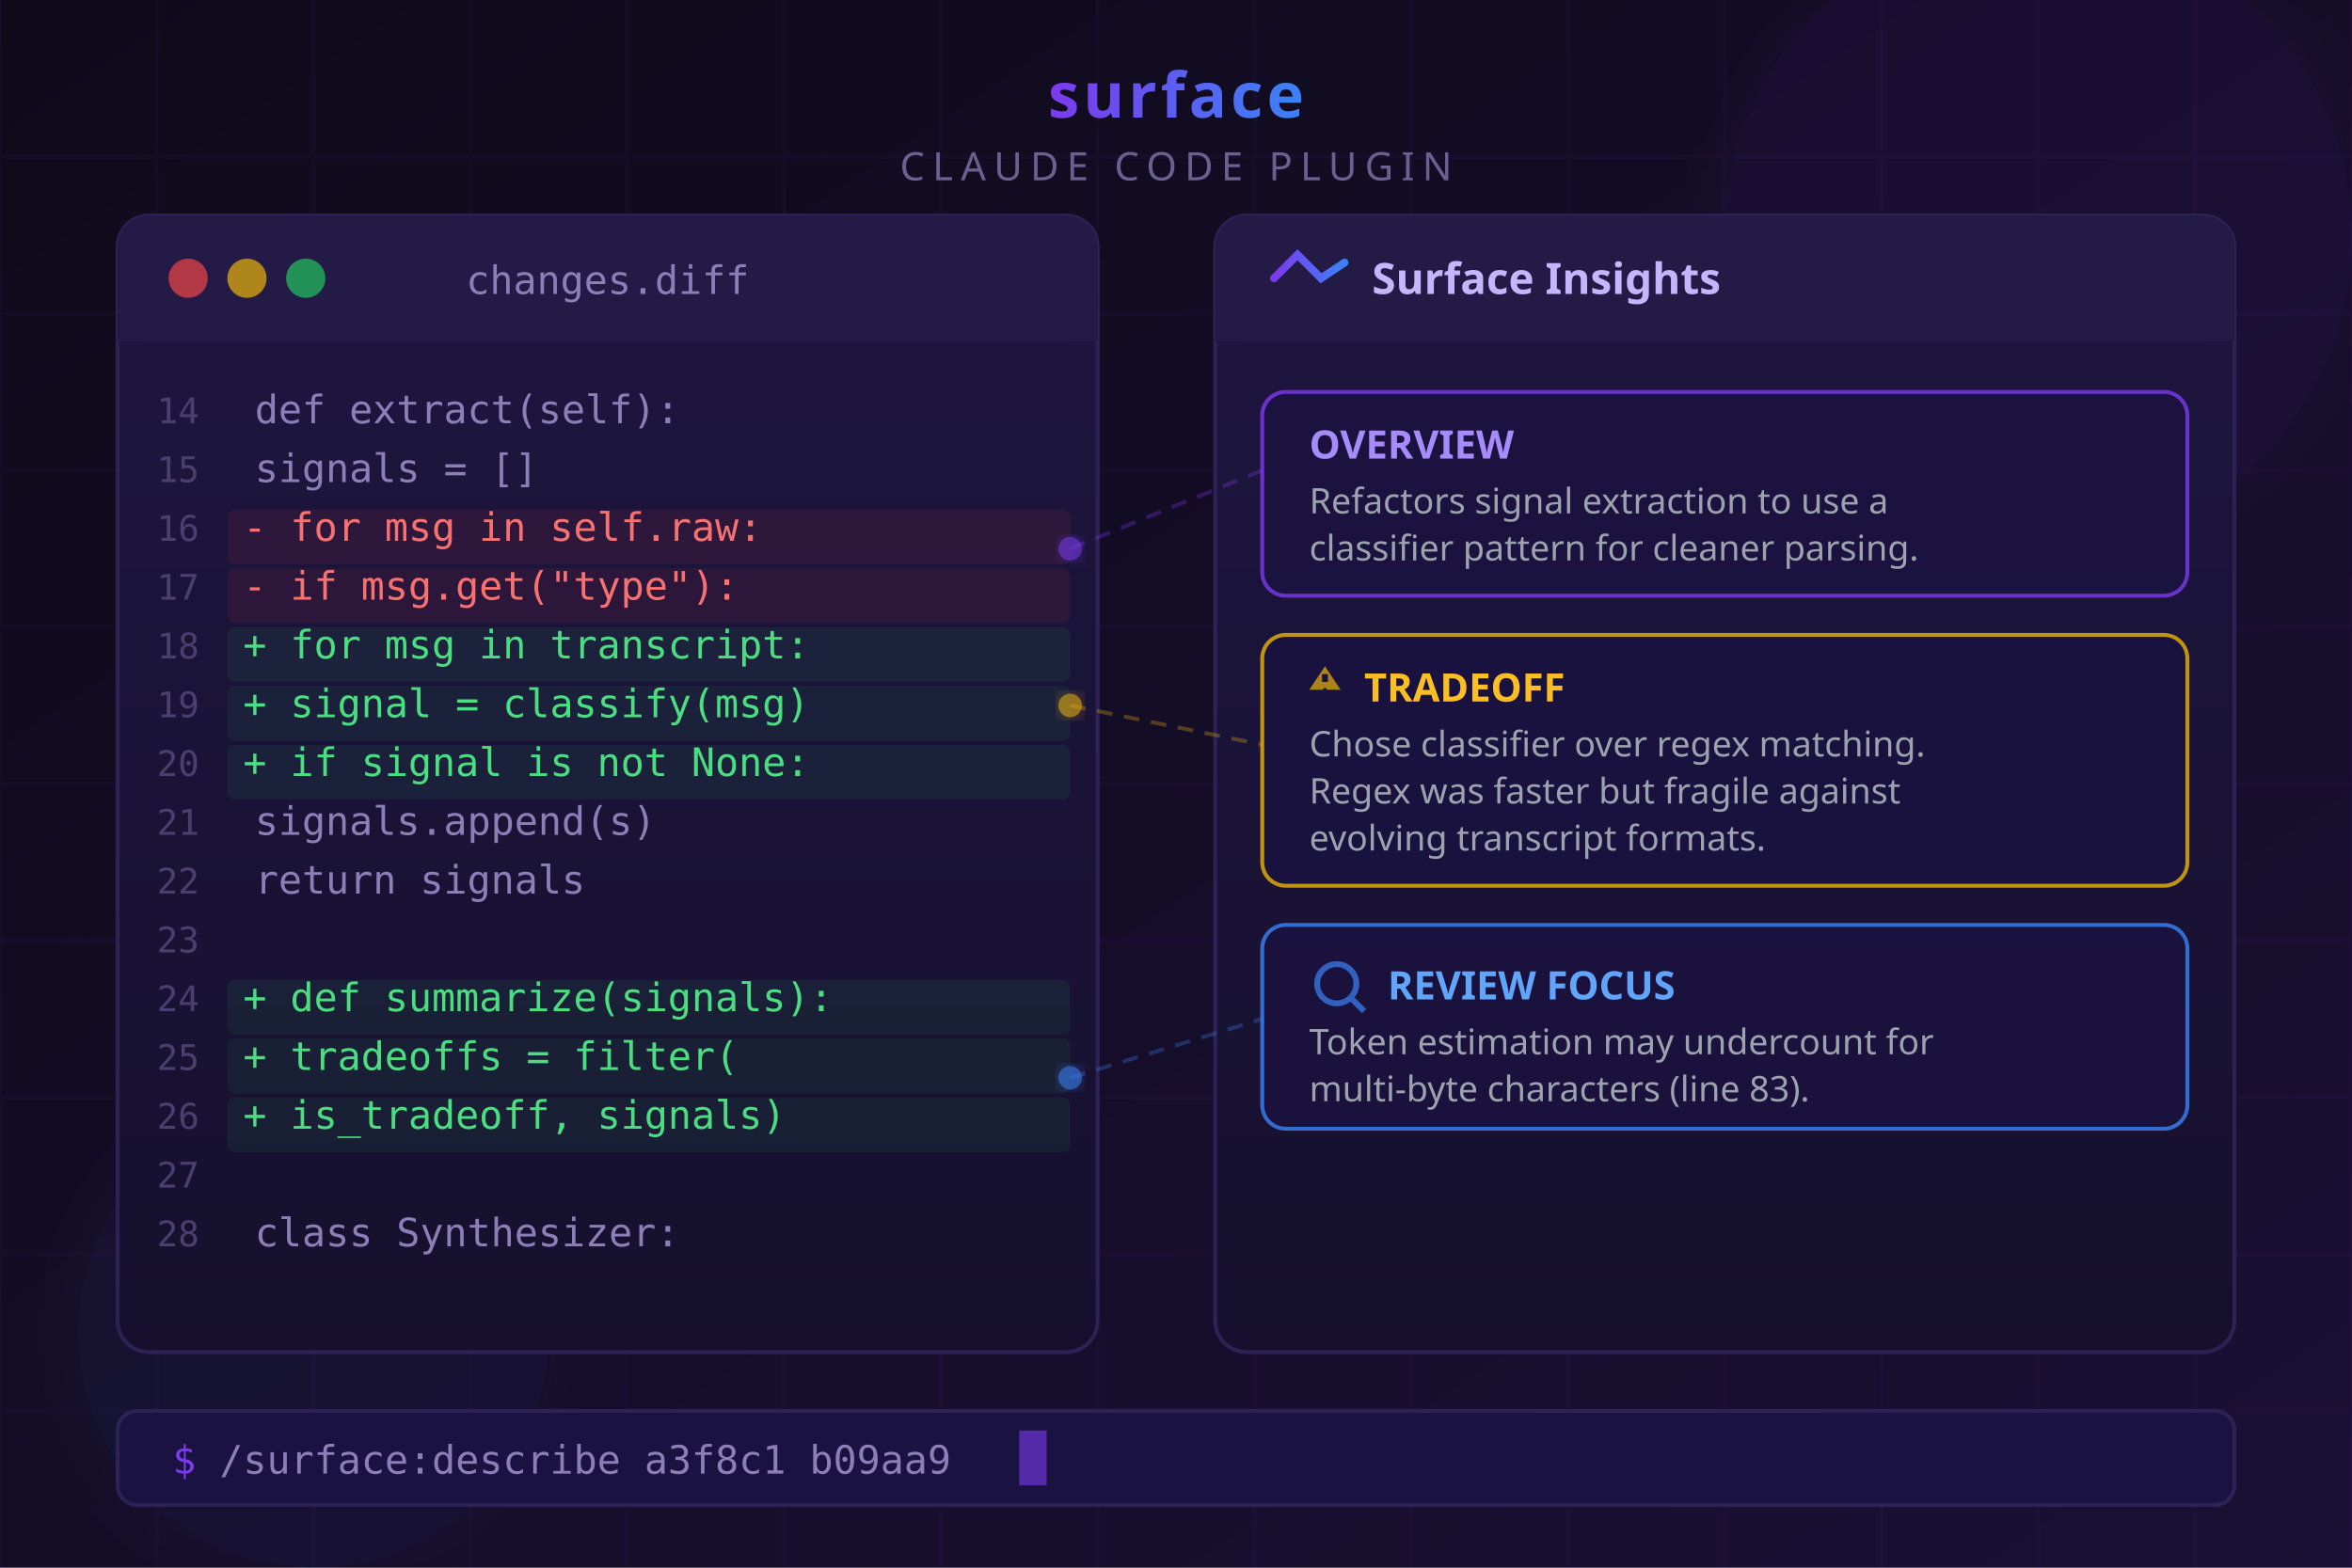
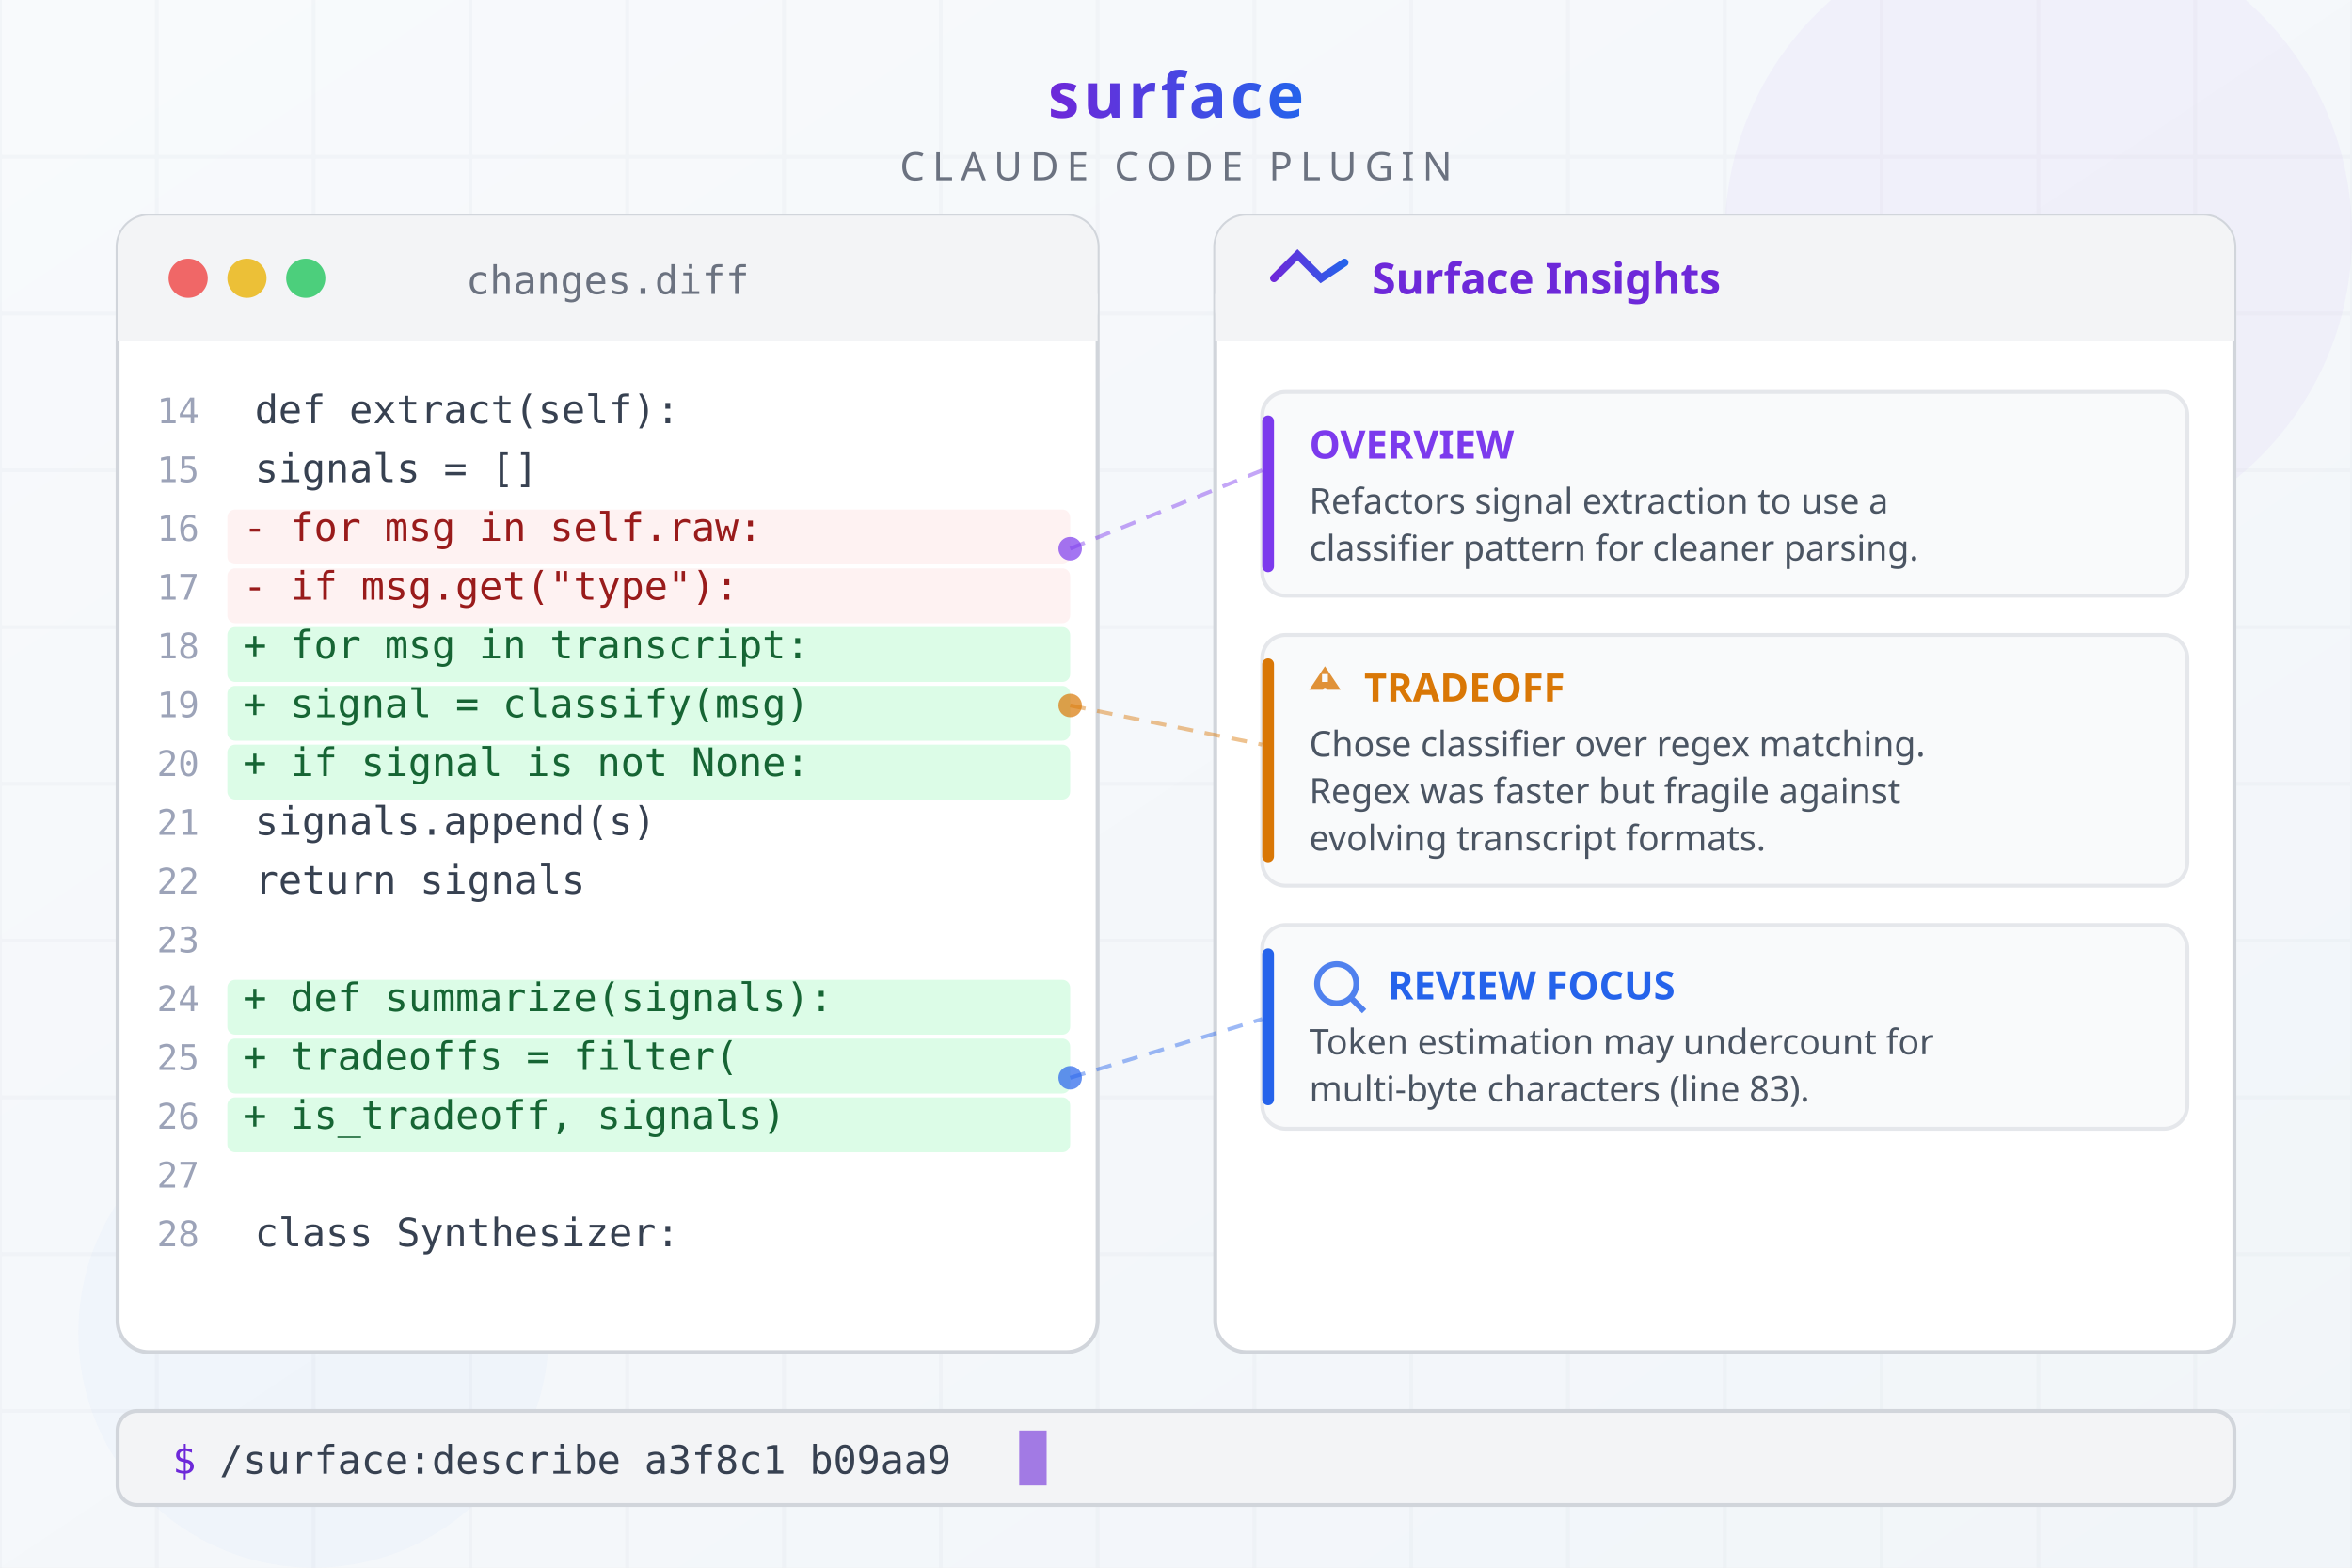
<svg xmlns="http://www.w3.org/2000/svg" width="600" height="400" viewBox="0 0 600 400">
  <defs>
    <linearGradient id="bg" x1="0%" y1="0%" x2="100%" y2="100%">
-       <stop offset="0%" style="stop-color:#0f0a1a;stop-opacity:1" />
-       <stop offset="100%" style="stop-color:#1a1035;stop-opacity:1" />
+       <stop offset="0%" style="stop-color:#f8fafc;stop-opacity:1" />
+       <stop offset="100%" style="stop-color:#f1f5f9;stop-opacity:1" />
    </linearGradient>
    <linearGradient id="accent" x1="0%" y1="0%" x2="100%" y2="0%">
-       <stop offset="0%" style="stop-color:#7c3aed;stop-opacity:1" />
-       <stop offset="100%" style="stop-color:#3b82f6;stop-opacity:1" />
+       <stop offset="0%" style="stop-color:#6d28d9;stop-opacity:1" />
+       <stop offset="100%" style="stop-color:#2563eb;stop-opacity:1" />
    </linearGradient>
-     <linearGradient id="cardGrad" x1="0%" y1="0%" x2="0%" y2="100%">
-       <stop offset="0%" style="stop-color:#1e1640;stop-opacity:1" />
-       <stop offset="100%" style="stop-color:#16102e;stop-opacity:1" />
-     </linearGradient>
-     <linearGradient id="greenLine" x1="0%" y1="0%" x2="100%" y2="0%">
-       <stop offset="0%" style="stop-color:#22c55e;stop-opacity:0.8" />
-       <stop offset="100%" style="stop-color:#22c55e;stop-opacity:0.3" />
-     </linearGradient>
-     <linearGradient id="redLine" x1="0%" y1="0%" x2="100%" y2="0%">
-       <stop offset="0%" style="stop-color:#ef4444;stop-opacity:0.8" />
-       <stop offset="100%" style="stop-color:#ef4444;stop-opacity:0.3" />
-     </linearGradient>
-     <filter id="glow">
-       <feGaussianBlur stdDeviation="3" result="blur" />
-       <feMerge>
-         <feMergeNode in="blur" />
-         <feMergeNode in="SourceGraphic" />
-       </feMerge>
-     </filter>
-     <filter id="softGlow">
-       <feGaussianBlur stdDeviation="8" result="blur" />
-       <feMerge>
-         <feMergeNode in="blur" />
-         <feMergeNode in="SourceGraphic" />
-       </feMerge>
-     </filter>
  </defs>
  <rect width="600" height="400" fill="url(#bg)" />
-   <g opacity="0.04">
-     <line x1="0" y1="0" x2="0" y2="400" stroke="#7c3aed" stroke-width="1" />
-     <line x1="40" y1="0" x2="40" y2="400" stroke="#7c3aed" stroke-width="1" />
-     <line x1="80" y1="0" x2="80" y2="400" stroke="#7c3aed" stroke-width="1" />
-     <line x1="120" y1="0" x2="120" y2="400" stroke="#7c3aed" stroke-width="1" />
-     <line x1="160" y1="0" x2="160" y2="400" stroke="#7c3aed" stroke-width="1" />
-     <line x1="200" y1="0" x2="200" y2="400" stroke="#7c3aed" stroke-width="1" />
-     <line x1="240" y1="0" x2="240" y2="400" stroke="#7c3aed" stroke-width="1" />
-     <line x1="280" y1="0" x2="280" y2="400" stroke="#7c3aed" stroke-width="1" />
-     <line x1="320" y1="0" x2="320" y2="400" stroke="#7c3aed" stroke-width="1" />
-     <line x1="360" y1="0" x2="360" y2="400" stroke="#7c3aed" stroke-width="1" />
-     <line x1="400" y1="0" x2="400" y2="400" stroke="#7c3aed" stroke-width="1" />
-     <line x1="440" y1="0" x2="440" y2="400" stroke="#7c3aed" stroke-width="1" />
-     <line x1="480" y1="0" x2="480" y2="400" stroke="#7c3aed" stroke-width="1" />
-     <line x1="520" y1="0" x2="520" y2="400" stroke="#7c3aed" stroke-width="1" />
-     <line x1="560" y1="0" x2="560" y2="400" stroke="#7c3aed" stroke-width="1" />
-     <line x1="600" y1="0" x2="600" y2="400" stroke="#7c3aed" stroke-width="1" />
-     <line x1="0" y1="40" x2="600" y2="40" stroke="#7c3aed" stroke-width="1" />
-     <line x1="0" y1="80" x2="600" y2="80" stroke="#7c3aed" stroke-width="1" />
-     <line x1="0" y1="120" x2="600" y2="120" stroke="#7c3aed" stroke-width="1" />
-     <line x1="0" y1="160" x2="600" y2="160" stroke="#7c3aed" stroke-width="1" />
-     <line x1="0" y1="200" x2="600" y2="200" stroke="#7c3aed" stroke-width="1" />
-     <line x1="0" y1="240" x2="600" y2="240" stroke="#7c3aed" stroke-width="1" />
-     <line x1="0" y1="280" x2="600" y2="280" stroke="#7c3aed" stroke-width="1" />
-     <line x1="0" y1="320" x2="600" y2="320" stroke="#7c3aed" stroke-width="1" />
-     <line x1="0" y1="360" x2="600" y2="360" stroke="#7c3aed" stroke-width="1" />
+   <g opacity="0.06">
+     <line x1="0" y1="0" x2="0" y2="400" stroke="#94a3b8" stroke-width="1" />
+     <line x1="40" y1="0" x2="40" y2="400" stroke="#94a3b8" stroke-width="1" />
+     <line x1="80" y1="0" x2="80" y2="400" stroke="#94a3b8" stroke-width="1" />
+     <line x1="120" y1="0" x2="120" y2="400" stroke="#94a3b8" stroke-width="1" />
+     <line x1="160" y1="0" x2="160" y2="400" stroke="#94a3b8" stroke-width="1" />
+     <line x1="200" y1="0" x2="200" y2="400" stroke="#94a3b8" stroke-width="1" />
+     <line x1="240" y1="0" x2="240" y2="400" stroke="#94a3b8" stroke-width="1" />
+     <line x1="280" y1="0" x2="280" y2="400" stroke="#94a3b8" stroke-width="1" />
+     <line x1="320" y1="0" x2="320" y2="400" stroke="#94a3b8" stroke-width="1" />
+     <line x1="360" y1="0" x2="360" y2="400" stroke="#94a3b8" stroke-width="1" />
+     <line x1="400" y1="0" x2="400" y2="400" stroke="#94a3b8" stroke-width="1" />
+     <line x1="440" y1="0" x2="440" y2="400" stroke="#94a3b8" stroke-width="1" />
+     <line x1="480" y1="0" x2="480" y2="400" stroke="#94a3b8" stroke-width="1" />
+     <line x1="520" y1="0" x2="520" y2="400" stroke="#94a3b8" stroke-width="1" />
+     <line x1="560" y1="0" x2="560" y2="400" stroke="#94a3b8" stroke-width="1" />
+     <line x1="600" y1="0" x2="600" y2="400" stroke="#94a3b8" stroke-width="1" />
+     <line x1="0" y1="40" x2="600" y2="40" stroke="#94a3b8" stroke-width="1" />
+     <line x1="0" y1="80" x2="600" y2="80" stroke="#94a3b8" stroke-width="1" />
+     <line x1="0" y1="120" x2="600" y2="120" stroke="#94a3b8" stroke-width="1" />
+     <line x1="0" y1="160" x2="600" y2="160" stroke="#94a3b8" stroke-width="1" />
+     <line x1="0" y1="200" x2="600" y2="200" stroke="#94a3b8" stroke-width="1" />
+     <line x1="0" y1="240" x2="600" y2="240" stroke="#94a3b8" stroke-width="1" />
+     <line x1="0" y1="280" x2="600" y2="280" stroke="#94a3b8" stroke-width="1" />
+     <line x1="0" y1="320" x2="600" y2="320" stroke="#94a3b8" stroke-width="1" />
+     <line x1="0" y1="360" x2="600" y2="360" stroke="#94a3b8" stroke-width="1" />
  </g>
-   <circle cx="520" cy="60" r="80" fill="#7c3aed" opacity="0.06" filter="url(#softGlow)" />
-   <circle cx="80" cy="340" r="60" fill="#3b82f6" opacity="0.05" filter="url(#softGlow)" />
-   <rect x="30" y="55" width="250" height="290" rx="8" fill="url(#cardGrad)" stroke="#2d2255" stroke-width="1" />
-   <rect x="30" y="55" width="250" height="32" rx="8" fill="#231a45" />
-   <rect x="30" y="75" width="250" height="12" fill="#231a45" />
-   <circle cx="48" cy="71" r="5" fill="#ef4444" opacity="0.7" />
-   <circle cx="63" cy="71" r="5" fill="#eab308" opacity="0.7" />
-   <circle cx="78" cy="71" r="5" fill="#22c55e" opacity="0.7" />
-   <text x="155" y="75" text-anchor="middle" font-family="monospace" font-size="10" fill="#8b7fb8">changes.diff</text>
+   <circle cx="520" cy="60" r="80" fill="#7c3aed" opacity="0.04" />
+   <circle cx="80" cy="340" r="60" fill="#3b82f6" opacity="0.03" />
+   <rect x="30" y="55" width="250" height="290" rx="8" fill="#ffffff" stroke="#d1d5db" stroke-width="1" />
+   <rect x="30" y="55" width="250" height="32" rx="8" fill="#f3f4f6" />
+   <rect x="30" y="75" width="250" height="12" fill="#f3f4f6" />
+   <circle cx="48" cy="71" r="5" fill="#ef4444" opacity="0.8" />
+   <circle cx="63" cy="71" r="5" fill="#eab308" opacity="0.8" />
+   <circle cx="78" cy="71" r="5" fill="#22c55e" opacity="0.8" />
+   <text x="155" y="75" text-anchor="middle" font-family="monospace" font-size="10" fill="#6b7280">changes.diff</text>
  <g font-family="monospace" font-size="10">
-     <text x="40" y="108" fill="#4a4070" font-size="9">14</text>
-     <text x="40" y="123" fill="#4a4070" font-size="9">15</text>
-     <text x="40" y="138" fill="#4a4070" font-size="9">16</text>
-     <text x="40" y="153" fill="#4a4070" font-size="9">17</text>
-     <text x="40" y="168" fill="#4a4070" font-size="9">18</text>
-     <text x="40" y="183" fill="#4a4070" font-size="9">19</text>
-     <text x="40" y="198" fill="#4a4070" font-size="9">20</text>
-     <text x="40" y="213" fill="#4a4070" font-size="9">21</text>
-     <text x="40" y="228" fill="#4a4070" font-size="9">22</text>
-     <text x="40" y="243" fill="#4a4070" font-size="9">23</text>
-     <text x="40" y="258" fill="#4a4070" font-size="9">24</text>
-     <text x="40" y="273" fill="#4a4070" font-size="9">25</text>
-     <text x="40" y="288" fill="#4a4070" font-size="9">26</text>
-     <text x="40" y="303" fill="#4a4070" font-size="9">27</text>
-     <text x="40" y="318" fill="#4a4070" font-size="9">28</text>
-     <text x="65" y="108" fill="#8b7fb8"> def extract(self):</text>
-     <text x="65" y="123" fill="#8b7fb8">   signals = []</text>
-     <rect x="58" y="130" width="215" height="14" fill="#ef4444" opacity="0.08" rx="2" />
-     <text x="62" y="138" fill="#f87171">-  for msg in self.raw:</text>
-     <rect x="58" y="145" width="215" height="14" fill="#ef4444" opacity="0.08" rx="2" />
-     <text x="62" y="153" fill="#f87171">-    if msg.get("type"):</text>
-     <rect x="58" y="160" width="215" height="14" fill="#22c55e" opacity="0.08" rx="2" />
-     <text x="62" y="168" fill="#4ade80">+  for msg in transcript:</text>
-     <rect x="58" y="175" width="215" height="14" fill="#22c55e" opacity="0.08" rx="2" />
-     <text x="62" y="183" fill="#4ade80">+    signal = classify(msg)</text>
-     <rect x="58" y="190" width="215" height="14" fill="#22c55e" opacity="0.08" rx="2" />
-     <text x="62" y="198" fill="#4ade80">+    if signal is not None:</text>
-     <text x="65" y="213" fill="#8b7fb8">     signals.append(s)</text>
-     <text x="65" y="228" fill="#8b7fb8">   return signals</text>
-     <text x="65" y="243" fill="#8b7fb8" />
-     <rect x="58" y="250" width="215" height="14" fill="#22c55e" opacity="0.08" rx="2" />
-     <text x="62" y="258" fill="#4ade80">+ def summarize(signals):</text>
-     <rect x="58" y="265" width="215" height="14" fill="#22c55e" opacity="0.08" rx="2" />
-     <text x="62" y="273" fill="#4ade80">+   tradeoffs = filter(</text>
-     <rect x="58" y="280" width="215" height="14" fill="#22c55e" opacity="0.08" rx="2" />
-     <text x="62" y="288" fill="#4ade80">+     is_tradeoff, signals)</text>
-     <text x="65" y="303" fill="#8b7fb8"> </text>
-     <text x="65" y="318" fill="#8b7fb8"> class Synthesizer:</text>
+     <text x="40" y="108" fill="#9ca3b8" font-size="9">14</text>
+     <text x="40" y="123" fill="#9ca3b8" font-size="9">15</text>
+     <text x="40" y="138" fill="#9ca3b8" font-size="9">16</text>
+     <text x="40" y="153" fill="#9ca3b8" font-size="9">17</text>
+     <text x="40" y="168" fill="#9ca3b8" font-size="9">18</text>
+     <text x="40" y="183" fill="#9ca3b8" font-size="9">19</text>
+     <text x="40" y="198" fill="#9ca3b8" font-size="9">20</text>
+     <text x="40" y="213" fill="#9ca3b8" font-size="9">21</text>
+     <text x="40" y="228" fill="#9ca3b8" font-size="9">22</text>
+     <text x="40" y="243" fill="#9ca3b8" font-size="9">23</text>
+     <text x="40" y="258" fill="#9ca3b8" font-size="9">24</text>
+     <text x="40" y="273" fill="#9ca3b8" font-size="9">25</text>
+     <text x="40" y="288" fill="#9ca3b8" font-size="9">26</text>
+     <text x="40" y="303" fill="#9ca3b8" font-size="9">27</text>
+     <text x="40" y="318" fill="#9ca3b8" font-size="9">28</text>
+     <text x="65" y="108" fill="#374151"> def extract(self):</text>
+     <text x="65" y="123" fill="#374151">   signals = []</text>
+     <rect x="58" y="130" width="215" height="14" fill="#fef2f2" rx="2" />
+     <text x="62" y="138" fill="#991b1b">-  for msg in self.raw:</text>
+     <rect x="58" y="145" width="215" height="14" fill="#fef2f2" rx="2" />
+     <text x="62" y="153" fill="#991b1b">-    if msg.get("type"):</text>
+     <rect x="58" y="160" width="215" height="14" fill="#dcfce7" rx="2" />
+     <text x="62" y="168" fill="#166534">+  for msg in transcript:</text>
+     <rect x="58" y="175" width="215" height="14" fill="#dcfce7" rx="2" />
+     <text x="62" y="183" fill="#166534">+    signal = classify(msg)</text>
+     <rect x="58" y="190" width="215" height="14" fill="#dcfce7" rx="2" />
+     <text x="62" y="198" fill="#166534">+    if signal is not None:</text>
+     <text x="65" y="213" fill="#374151">     signals.append(s)</text>
+     <text x="65" y="228" fill="#374151">   return signals</text>
+     <text x="65" y="243" fill="#374151" />
+     <rect x="58" y="250" width="215" height="14" fill="#dcfce7" rx="2" />
+     <text x="62" y="258" fill="#166534">+ def summarize(signals):</text>
+     <rect x="58" y="265" width="215" height="14" fill="#dcfce7" rx="2" />
+     <text x="62" y="273" fill="#166534">+   tradeoffs = filter(</text>
+     <rect x="58" y="280" width="215" height="14" fill="#dcfce7" rx="2" />
+     <text x="62" y="288" fill="#166534">+     is_tradeoff, signals)</text>
+     <text x="65" y="303" fill="#374151"> </text>
+     <text x="65" y="318" fill="#374151"> class Synthesizer:</text>
  </g>
-   <rect x="310" y="55" width="260" height="290" rx="8" fill="url(#cardGrad)" stroke="#2d2255" stroke-width="1" />
-   <rect x="310" y="55" width="260" height="32" rx="8" fill="#231a45" />
-   <rect x="310" y="75" width="260" height="12" fill="#231a45" />
+   <rect x="310" y="55" width="260" height="290" rx="8" fill="#ffffff" stroke="#d1d5db" stroke-width="1" />
+   <rect x="310" y="55" width="260" height="32" rx="8" fill="#f3f4f6" />
+   <rect x="310" y="75" width="260" height="12" fill="#f3f4f6" />
  <g transform="translate(325, 63)">
    <path d="M0 8 L6 2 L12 8 L18 4" stroke="url(#accent)" stroke-width="2" fill="none" stroke-linecap="round" />
  </g>
-   <text x="350" y="75" font-family="system-ui, sans-serif" font-size="11" fill="#c4b5fd" font-weight="600">Surface Insights</text>
-   <rect x="322" y="100" width="236" height="52" rx="6" fill="#1a1240" stroke="#7c3aed" stroke-width="1" opacity="0.8" />
-   <text x="334" y="117" font-family="system-ui, sans-serif" font-size="10" fill="#a78bfa" font-weight="700">OVERVIEW</text>
-   <text x="334" y="131" font-family="system-ui, sans-serif" font-size="9" fill="#9ca3af">Refactors signal extraction to use a</text>
-   <text x="334" y="143" font-family="system-ui, sans-serif" font-size="9" fill="#9ca3af">classifier pattern for cleaner parsing.</text>
-   <rect x="322" y="162" width="236" height="64" rx="6" fill="#1a1240" stroke="#eab308" stroke-width="1" opacity="0.8" />
+   <text x="350" y="75" font-family="system-ui, sans-serif" font-size="11" fill="#6d28d9" font-weight="600">Surface Insights</text>
+   <rect x="322" y="100" width="236" height="52" rx="6" fill="#f9fafb" stroke="#e5e7eb" stroke-width="1" />
+   <rect x="322" y="106" width="3" height="40" rx="1.5" fill="#7c3aed" />
+   <text x="334" y="117" font-family="system-ui, sans-serif" font-size="10" fill="#7c3aed" font-weight="700">OVERVIEW</text>
+   <text x="334" y="131" font-family="system-ui, sans-serif" font-size="9" fill="#4b5563">Refactors signal extraction to use a</text>
+   <text x="334" y="143" font-family="system-ui, sans-serif" font-size="9" fill="#4b5563">classifier pattern for cleaner parsing.</text>
+   <rect x="322" y="162" width="236" height="64" rx="6" fill="#f9fafb" stroke="#e5e7eb" stroke-width="1" />
+   <rect x="322" y="168" width="3" height="52" rx="1.5" fill="#d97706" />
  <g transform="translate(334, 176)">
-     <path d="M0 0 L4 -6 L8 0 Z" fill="#eab308" opacity="0.7" />
-     <line x1="4" y1="-4" x2="4" y2="-2" stroke="#1a1240" stroke-width="1.5" />
-     <circle cx="4" cy="0" r="0.5" fill="#1a1240" />
+     <path d="M0 0 L4 -6 L8 0 Z" fill="#d97706" opacity="0.8" />
+     <line x1="4" y1="-4" x2="4" y2="-2" stroke="#f9fafb" stroke-width="1.5" />
+     <circle cx="4" cy="0" r="0.5" fill="#f9fafb" />
  </g>
-   <text x="348" y="179" font-family="system-ui, sans-serif" font-size="10" fill="#fbbf24" font-weight="700">TRADEOFF</text>
-   <text x="334" y="193" font-family="system-ui, sans-serif" font-size="9" fill="#9ca3af">Chose classifier over regex matching.</text>
-   <text x="334" y="205" font-family="system-ui, sans-serif" font-size="9" fill="#9ca3af">Regex was faster but fragile against</text>
-   <text x="334" y="217" font-family="system-ui, sans-serif" font-size="9" fill="#9ca3af">evolving transcript formats.</text>
-   <rect x="322" y="236" width="236" height="52" rx="6" fill="#1a1240" stroke="#3b82f6" stroke-width="1" opacity="0.8" />
+   <text x="348" y="179" font-family="system-ui, sans-serif" font-size="10" fill="#d97706" font-weight="700">TRADEOFF</text>
+   <text x="334" y="193" font-family="system-ui, sans-serif" font-size="9" fill="#4b5563">Chose classifier over regex matching.</text>
+   <text x="334" y="205" font-family="system-ui, sans-serif" font-size="9" fill="#4b5563">Regex was faster but fragile against</text>
+   <text x="334" y="217" font-family="system-ui, sans-serif" font-size="9" fill="#4b5563">evolving transcript formats.</text>
+   <rect x="322" y="236" width="236" height="52" rx="6" fill="#f9fafb" stroke="#e5e7eb" stroke-width="1" />
+   <rect x="322" y="242" width="3" height="40" rx="1.5" fill="#2563eb" />
  <g transform="translate(336, 253)">
-     <circle cx="5" cy="-2" r="5" fill="none" stroke="#3b82f6" stroke-width="1.5" opacity="0.7" />
-     <line x1="9" y1="2" x2="12" y2="5" stroke="#3b82f6" stroke-width="1.5" opacity="0.7" />
+     <circle cx="5" cy="-2" r="5" fill="none" stroke="#2563eb" stroke-width="1.5" opacity="0.8" />
+     <line x1="9" y1="2" x2="12" y2="5" stroke="#2563eb" stroke-width="1.5" opacity="0.8" />
  </g>
-   <text x="354" y="255" font-family="system-ui, sans-serif" font-size="10" fill="#60a5fa" font-weight="700">REVIEW FOCUS</text>
-   <text x="334" y="269" font-family="system-ui, sans-serif" font-size="9" fill="#9ca3af">Token estimation may undercount for</text>
-   <text x="334" y="281" font-family="system-ui, sans-serif" font-size="9" fill="#9ca3af">multi-byte characters (line 83).</text>
-   <g opacity="0.3">
+   <text x="354" y="255" font-family="system-ui, sans-serif" font-size="10" fill="#2563eb" font-weight="700">REVIEW FOCUS</text>
+   <text x="334" y="269" font-family="system-ui, sans-serif" font-size="9" fill="#4b5563">Token estimation may undercount for</text>
+   <text x="334" y="281" font-family="system-ui, sans-serif" font-size="9" fill="#4b5563">multi-byte characters (line 83).</text>
+   <g opacity="0.45">
    <line x1="273" y1="140" x2="322" y2="120" stroke="#7c3aed" stroke-width="1" stroke-dasharray="4,3" />
-     <line x1="273" y1="180" x2="322" y2="190" stroke="#eab308" stroke-width="1" stroke-dasharray="4,3" />
-     <line x1="273" y1="275" x2="322" y2="260" stroke="#3b82f6" stroke-width="1" stroke-dasharray="4,3" />
+     <line x1="273" y1="180" x2="322" y2="190" stroke="#d97706" stroke-width="1" stroke-dasharray="4,3" />
+     <line x1="273" y1="275" x2="322" y2="260" stroke="#2563eb" stroke-width="1" stroke-dasharray="4,3" />
  </g>
-   <circle cx="273" cy="140" r="3" fill="#7c3aed" opacity="0.6" filter="url(#glow)" />
-   <circle cx="273" cy="180" r="3" fill="#eab308" opacity="0.6" filter="url(#glow)" />
-   <circle cx="273" cy="275" r="3" fill="#3b82f6" opacity="0.6" filter="url(#glow)" />
-   <rect x="30" y="360" width="540" height="24" rx="5" fill="#1a1240" stroke="#2d2255" stroke-width="1" />
-   <text x="44" y="376" font-family="monospace" font-size="10" fill="#7c3aed">$</text>
-   <text x="56" y="376" font-family="monospace" font-size="10" fill="#8b7fb8">/surface:describe a3f8c1 b09aa9</text>
-   <rect x="260" y="365" width="7" height="14" fill="#7c3aed" opacity="0.6">
+   <circle cx="273" cy="140" r="3" fill="#7c3aed" opacity="0.7" />
+   <circle cx="273" cy="180" r="3" fill="#d97706" opacity="0.7" />
+   <circle cx="273" cy="275" r="3" fill="#2563eb" opacity="0.7" />
+   <rect x="30" y="360" width="540" height="24" rx="5" fill="#f3f4f6" stroke="#d1d5db" stroke-width="1" />
+   <text x="44" y="376" font-family="monospace" font-size="10" fill="#6d28d9">$</text>
+   <text x="56" y="376" font-family="monospace" font-size="10" fill="#374151">/surface:describe a3f8c1 b09aa9</text>
+   <rect x="260" y="365" width="7" height="14" fill="#6d28d9" opacity="0.6">
    <animate attributeName="opacity" values="0.6;0;0.6" dur="1.2s" repeatCount="indefinite" />
  </rect>
-   <text x="300" y="30" text-anchor="middle" font-family="system-ui, sans-serif" font-size="16" fill="#e9e2ff" font-weight="700" letter-spacing="1">
+   <text x="300" y="30" text-anchor="middle" font-family="system-ui, sans-serif" font-size="16" fill="#1e1b4b" font-weight="700" letter-spacing="1">
    <tspan fill="url(#accent)">surface</tspan>
  </text>
-   <text x="300" y="46" text-anchor="middle" font-family="system-ui, sans-serif" font-size="10" fill="#6b6190" letter-spacing="2">CLAUDE CODE PLUGIN</text>
+   <text x="300" y="46" text-anchor="middle" font-family="system-ui, sans-serif" font-size="10" fill="#6b7280" letter-spacing="2">CLAUDE CODE PLUGIN</text>
</svg>
